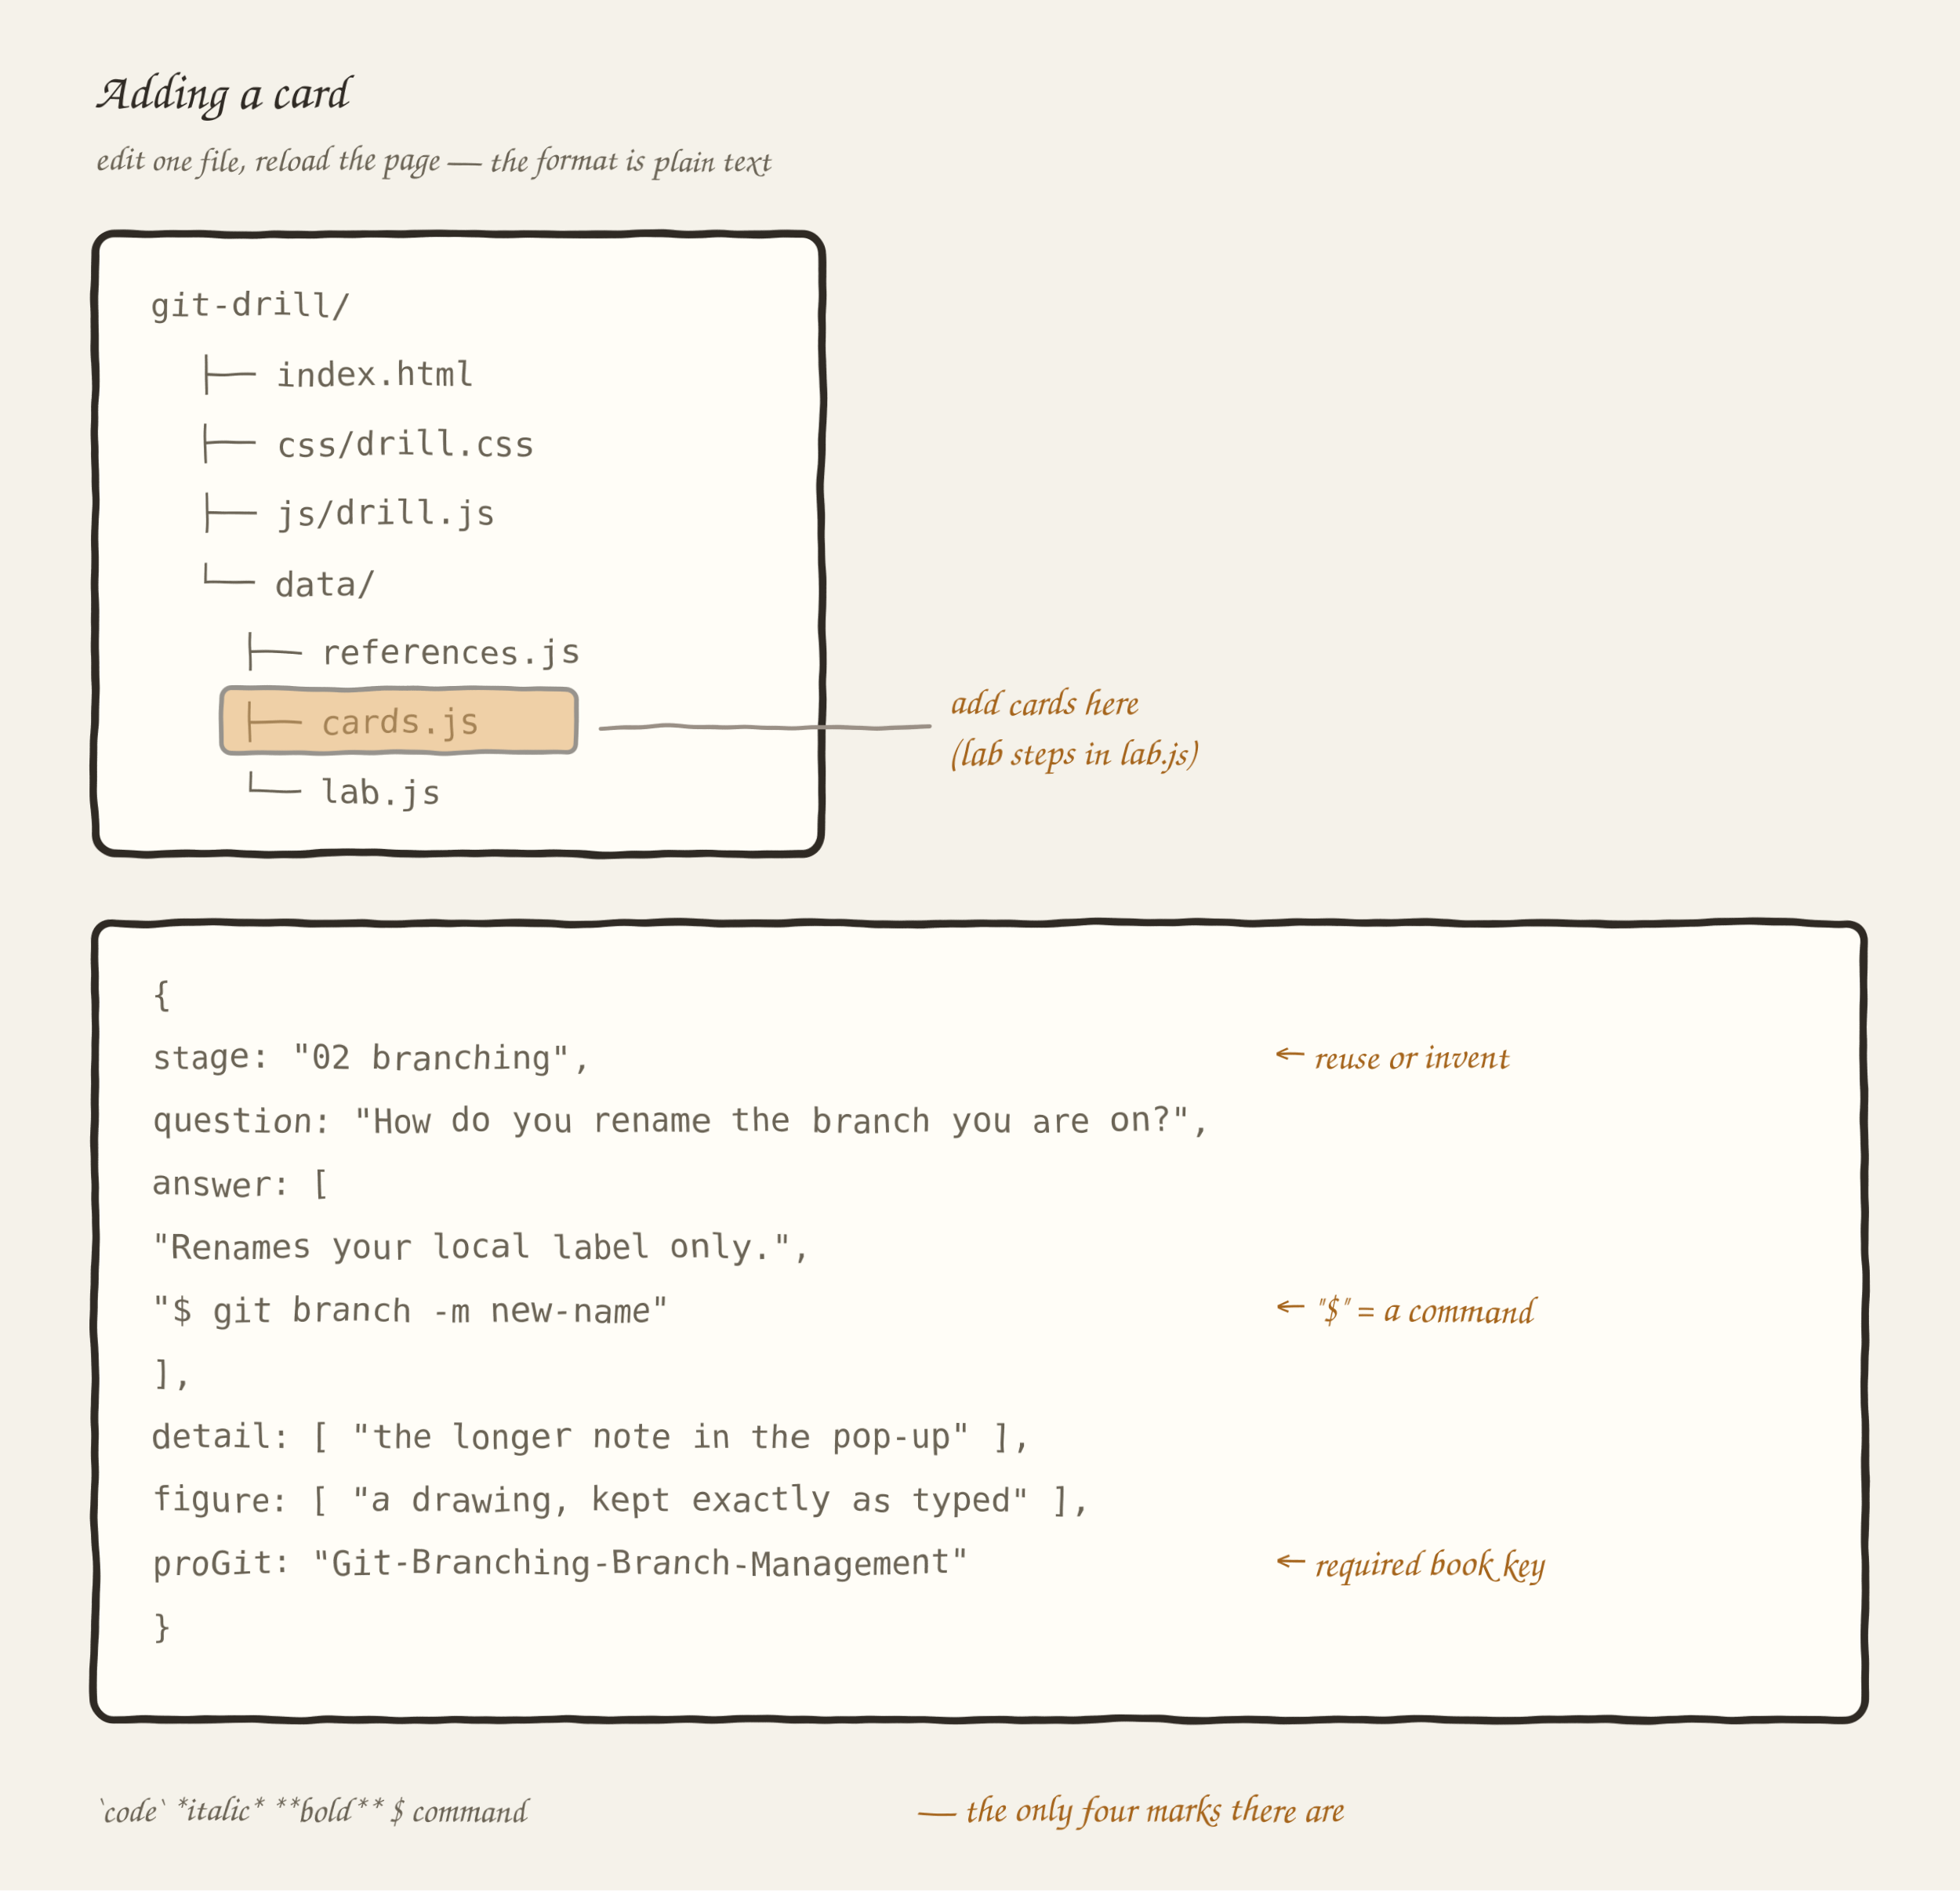
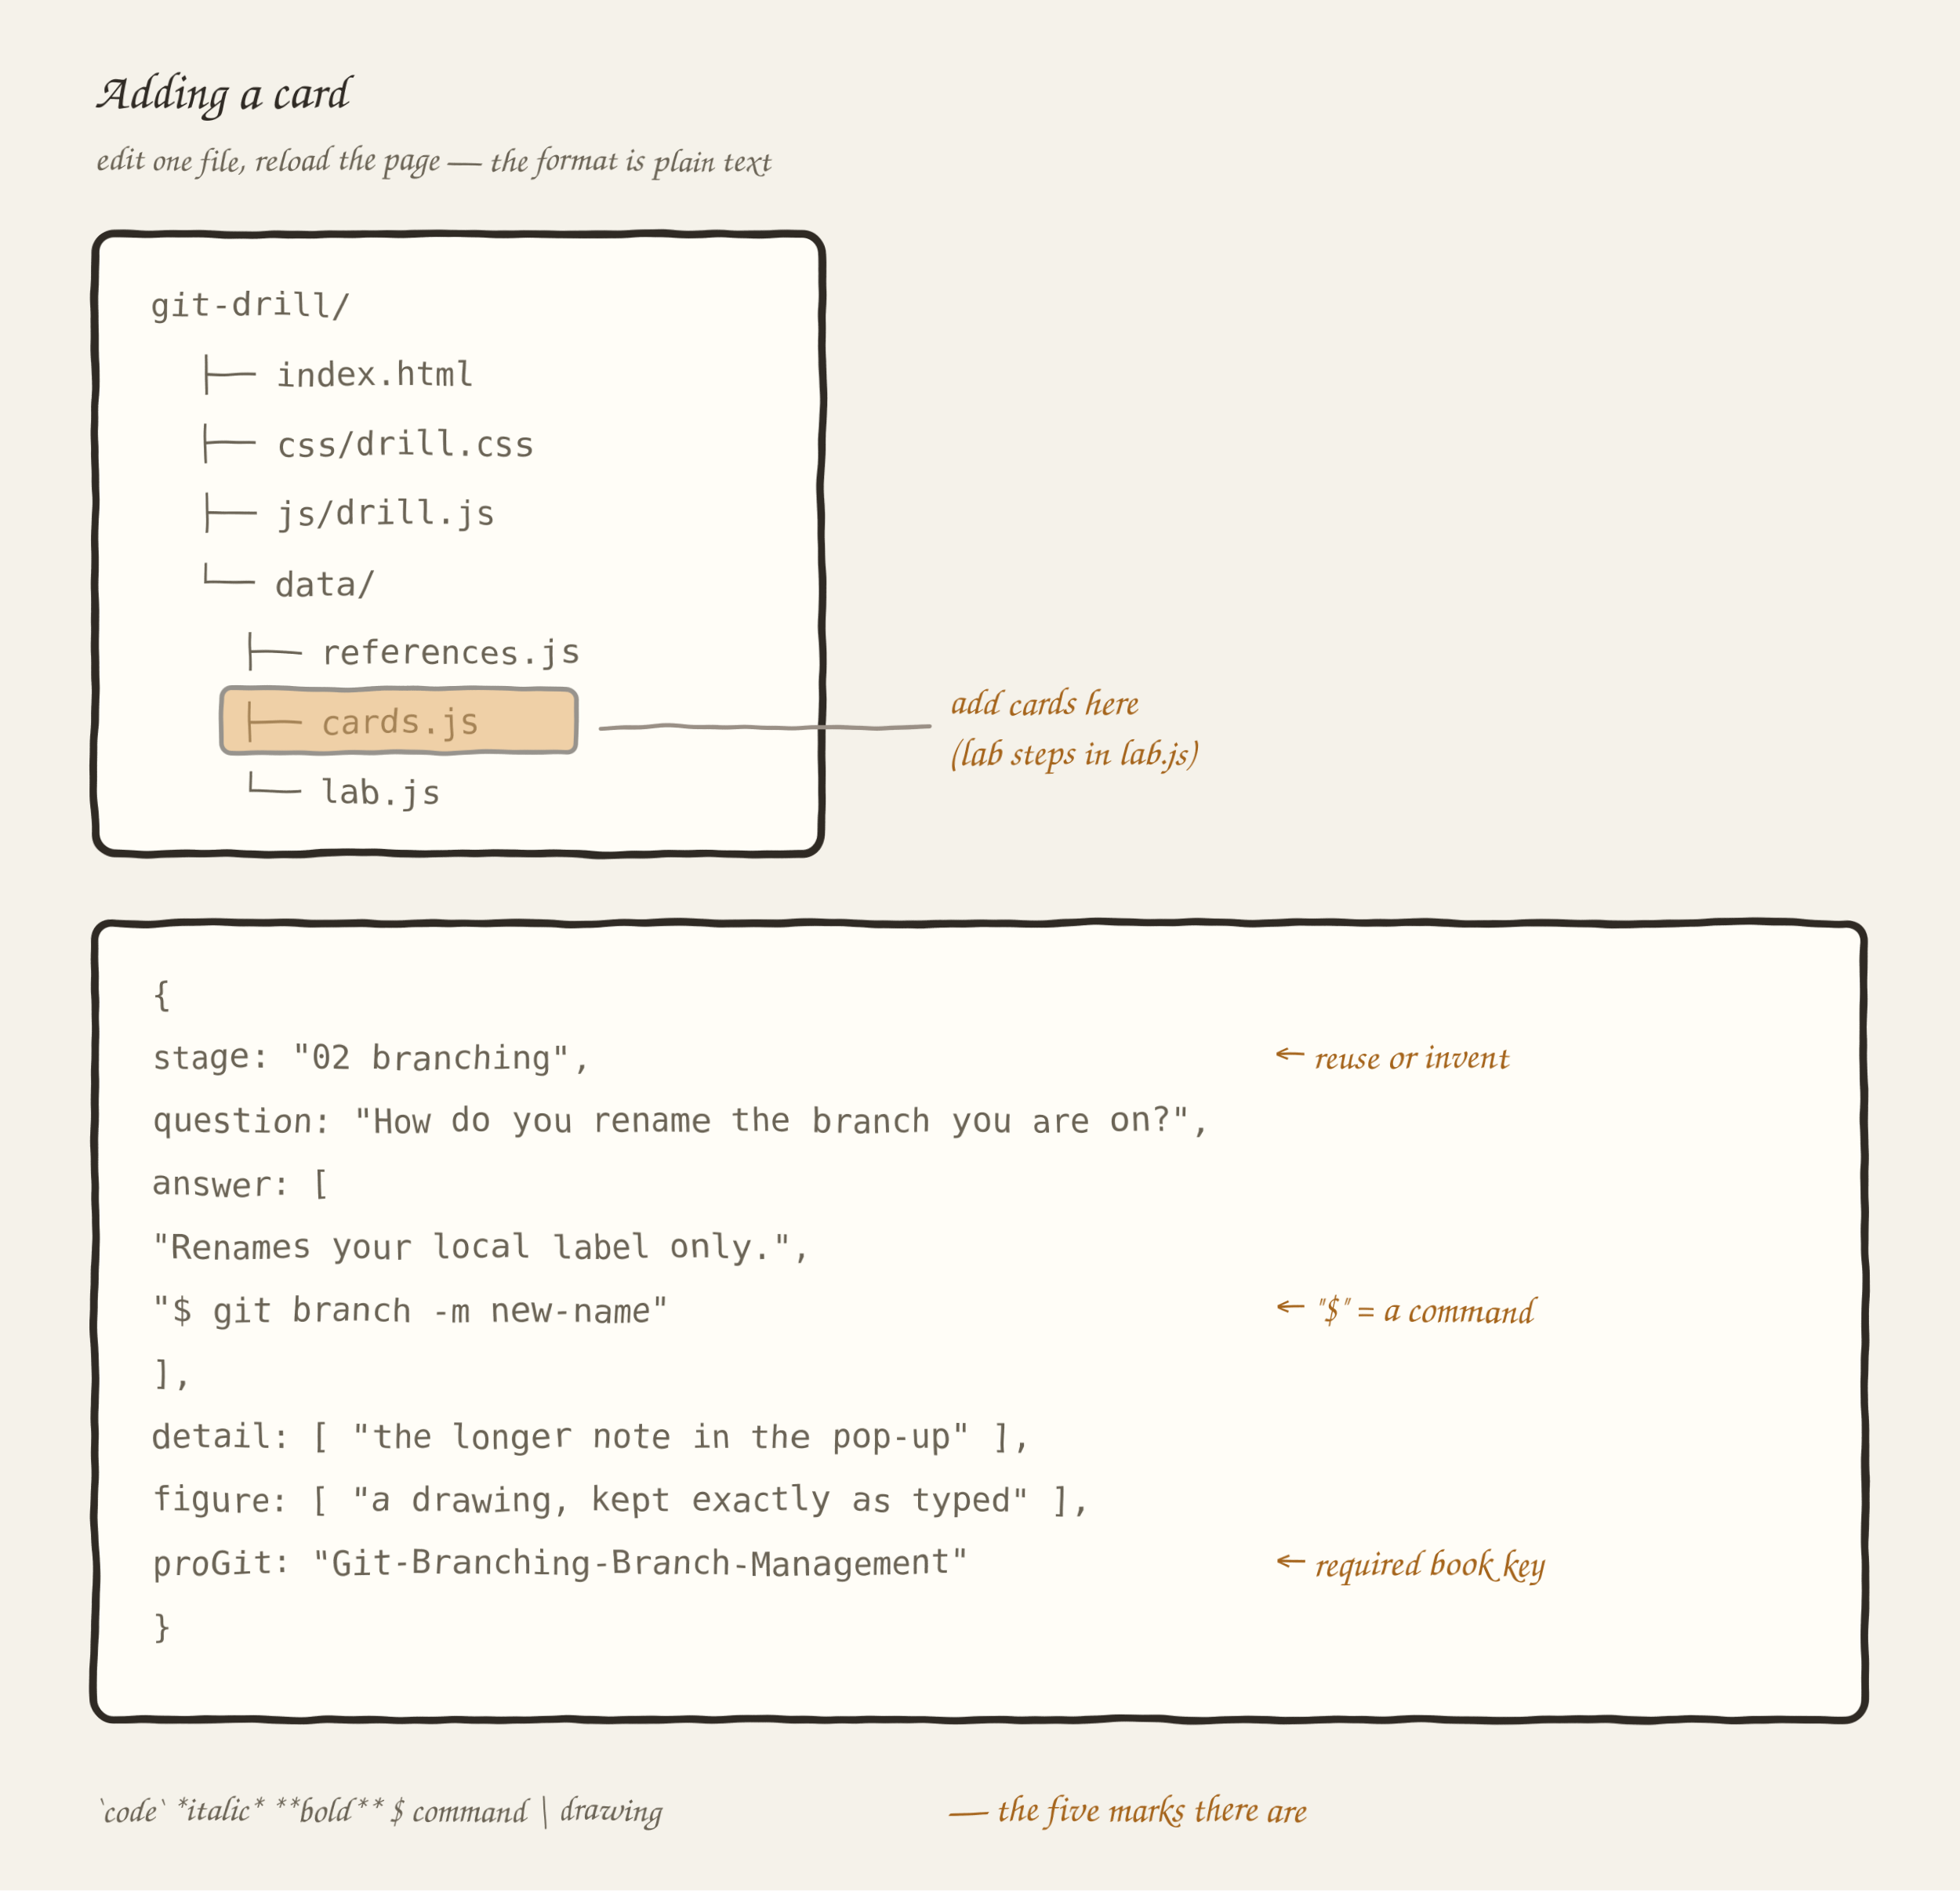
<svg xmlns="http://www.w3.org/2000/svg" viewBox="0 0 620 598" width="620" height="598" role="img" aria-label="Sketch of the file layout and card format">
  <defs>
    <filter id="rough" x="-5%" y="-5%" width="110%" height="110%">
      <feTurbulence type="fractalNoise" baseFrequency="0.035" numOctaves="3" seed="13" result="n" />
      <feDisplacementMap in="SourceGraphic" in2="n" scale="2.2" xChannelSelector="R" yChannelSelector="G" />
    </filter>
  </defs>
  <style>
    .ink   { fill:none; stroke:#2f2a24; stroke-width:2; stroke-linecap:round; stroke-linejoin:round; }
    .thin  { fill:none; stroke:#2f2a24; stroke-width:1.3; stroke-linecap:round; }
    .fade  { fill:none; stroke:#9a9086; stroke-width:1.3; stroke-linecap:round; }
    .fill  { fill:#f0ebe0; stroke:#2f2a24; stroke-width:2; }
    .amber { fill:#e0a458; stroke:#2f2a24; stroke-width:1.5; }
    .green { fill:#7fb069; stroke:#2f2a24; stroke-width:1.5; }
    .rust  { fill:#c0674f; stroke:#2f2a24; stroke-width:1.5; }
    .paper { fill:#fffdf7; stroke:#2f2a24; stroke-width:2.4; }
    text   { font-family:'Comic Sans MS','Bradley Hand','Segoe Print','Chalkboard SE',cursive; fill:#2f2a24; }
    .t     { font-size:13px; }
    .s     { font-size:11px; fill:#6a6355; }
    .lbl   { font-size:12px; fill:#a5641b; }
    .mono  { font-family:ui-monospace,Menlo,Consolas,monospace; font-size:10.5px; fill:#6a6355; }
    .head  { font-size:16px; }
  </style>
  <rect width="620" height="598" fill="#f5f2ea" />
  <g filter="url(#rough)">
    <text class="head" x="30" y="34">Adding a card</text>
    <text class="s" x="30" y="54">edit one file, reload the page — the format is plain text</text>
    <rect class="paper" x="30" y="74" width="230" height="196" rx="6" />
    <text class="mono" x="48" y="100">git-drill/</text>
    <text class="mono" x="62" y="122">├── index.html</text>
    <text class="mono" x="62" y="144">├── css/drill.css</text>
    <text class="mono" x="62" y="166">├── js/drill.js</text>
    <text class="mono" x="62" y="188">└── data/</text>
    <text class="mono" x="76" y="210">├── references.js</text>
    <text class="mono" x="76" y="232">├── cards.js</text>
    <text class="mono" x="76" y="254">└── lab.js</text>
    <rect class="amber" x="70" y="218" width="112" height="20" rx="3" opacity="0.5" />
    <path class="fade" d="M294 230 C 264 230, 240 230, 190 230" />
    <text class="lbl" x="300" y="226">add cards here</text>
    <text class="lbl" x="300" y="242">(lab steps in lab.js)</text>
    <rect class="paper" x="30" y="292" width="560" height="252" rx="6" />
    <text class="mono" x="48" y="318">{</text>
    <text class="mono" x="48" y="338">  stage:    "02 branching",</text>
    <text class="mono" x="48" y="358">  question: "How do you rename the branch you are on?",</text>
    <text class="mono" x="48" y="378">  answer: [</text>
    <text class="mono" x="48" y="398">    "Renames your local label only.",</text>
    <text class="mono" x="48" y="418">    "$ git branch -m new-name"</text>
    <text class="mono" x="48" y="438">  ],</text>
    <text class="mono" x="48" y="458">  detail: [ "the longer note in the pop-up" ],</text>
    <text class="mono" x="48" y="478">  figure: [ "a drawing, kept exactly as typed" ],</text>
    <text class="mono" x="48" y="498">  proGit:   "Git-Branching-Branch-Management"</text>
    <text class="mono" x="48" y="518">}</text>
    <text class="lbl" x="404" y="338">← reuse or invent</text>
    <text class="lbl" x="404" y="418">← "$" = a command</text>
    <text class="lbl" x="404" y="498">← required book key</text>
-     <text class="s" x="30" y="576">`code`   *italic*   **bold**   $ command</text>
-     <text class="lbl" x="290" y="576">— the only four marks there are</text>
+     <text class="s" x="30" y="576">`code`  *italic*  **bold**  $ command  | drawing</text>
+     <text class="lbl" x="300" y="576">— the five marks there are</text>
  </g>
</svg>
